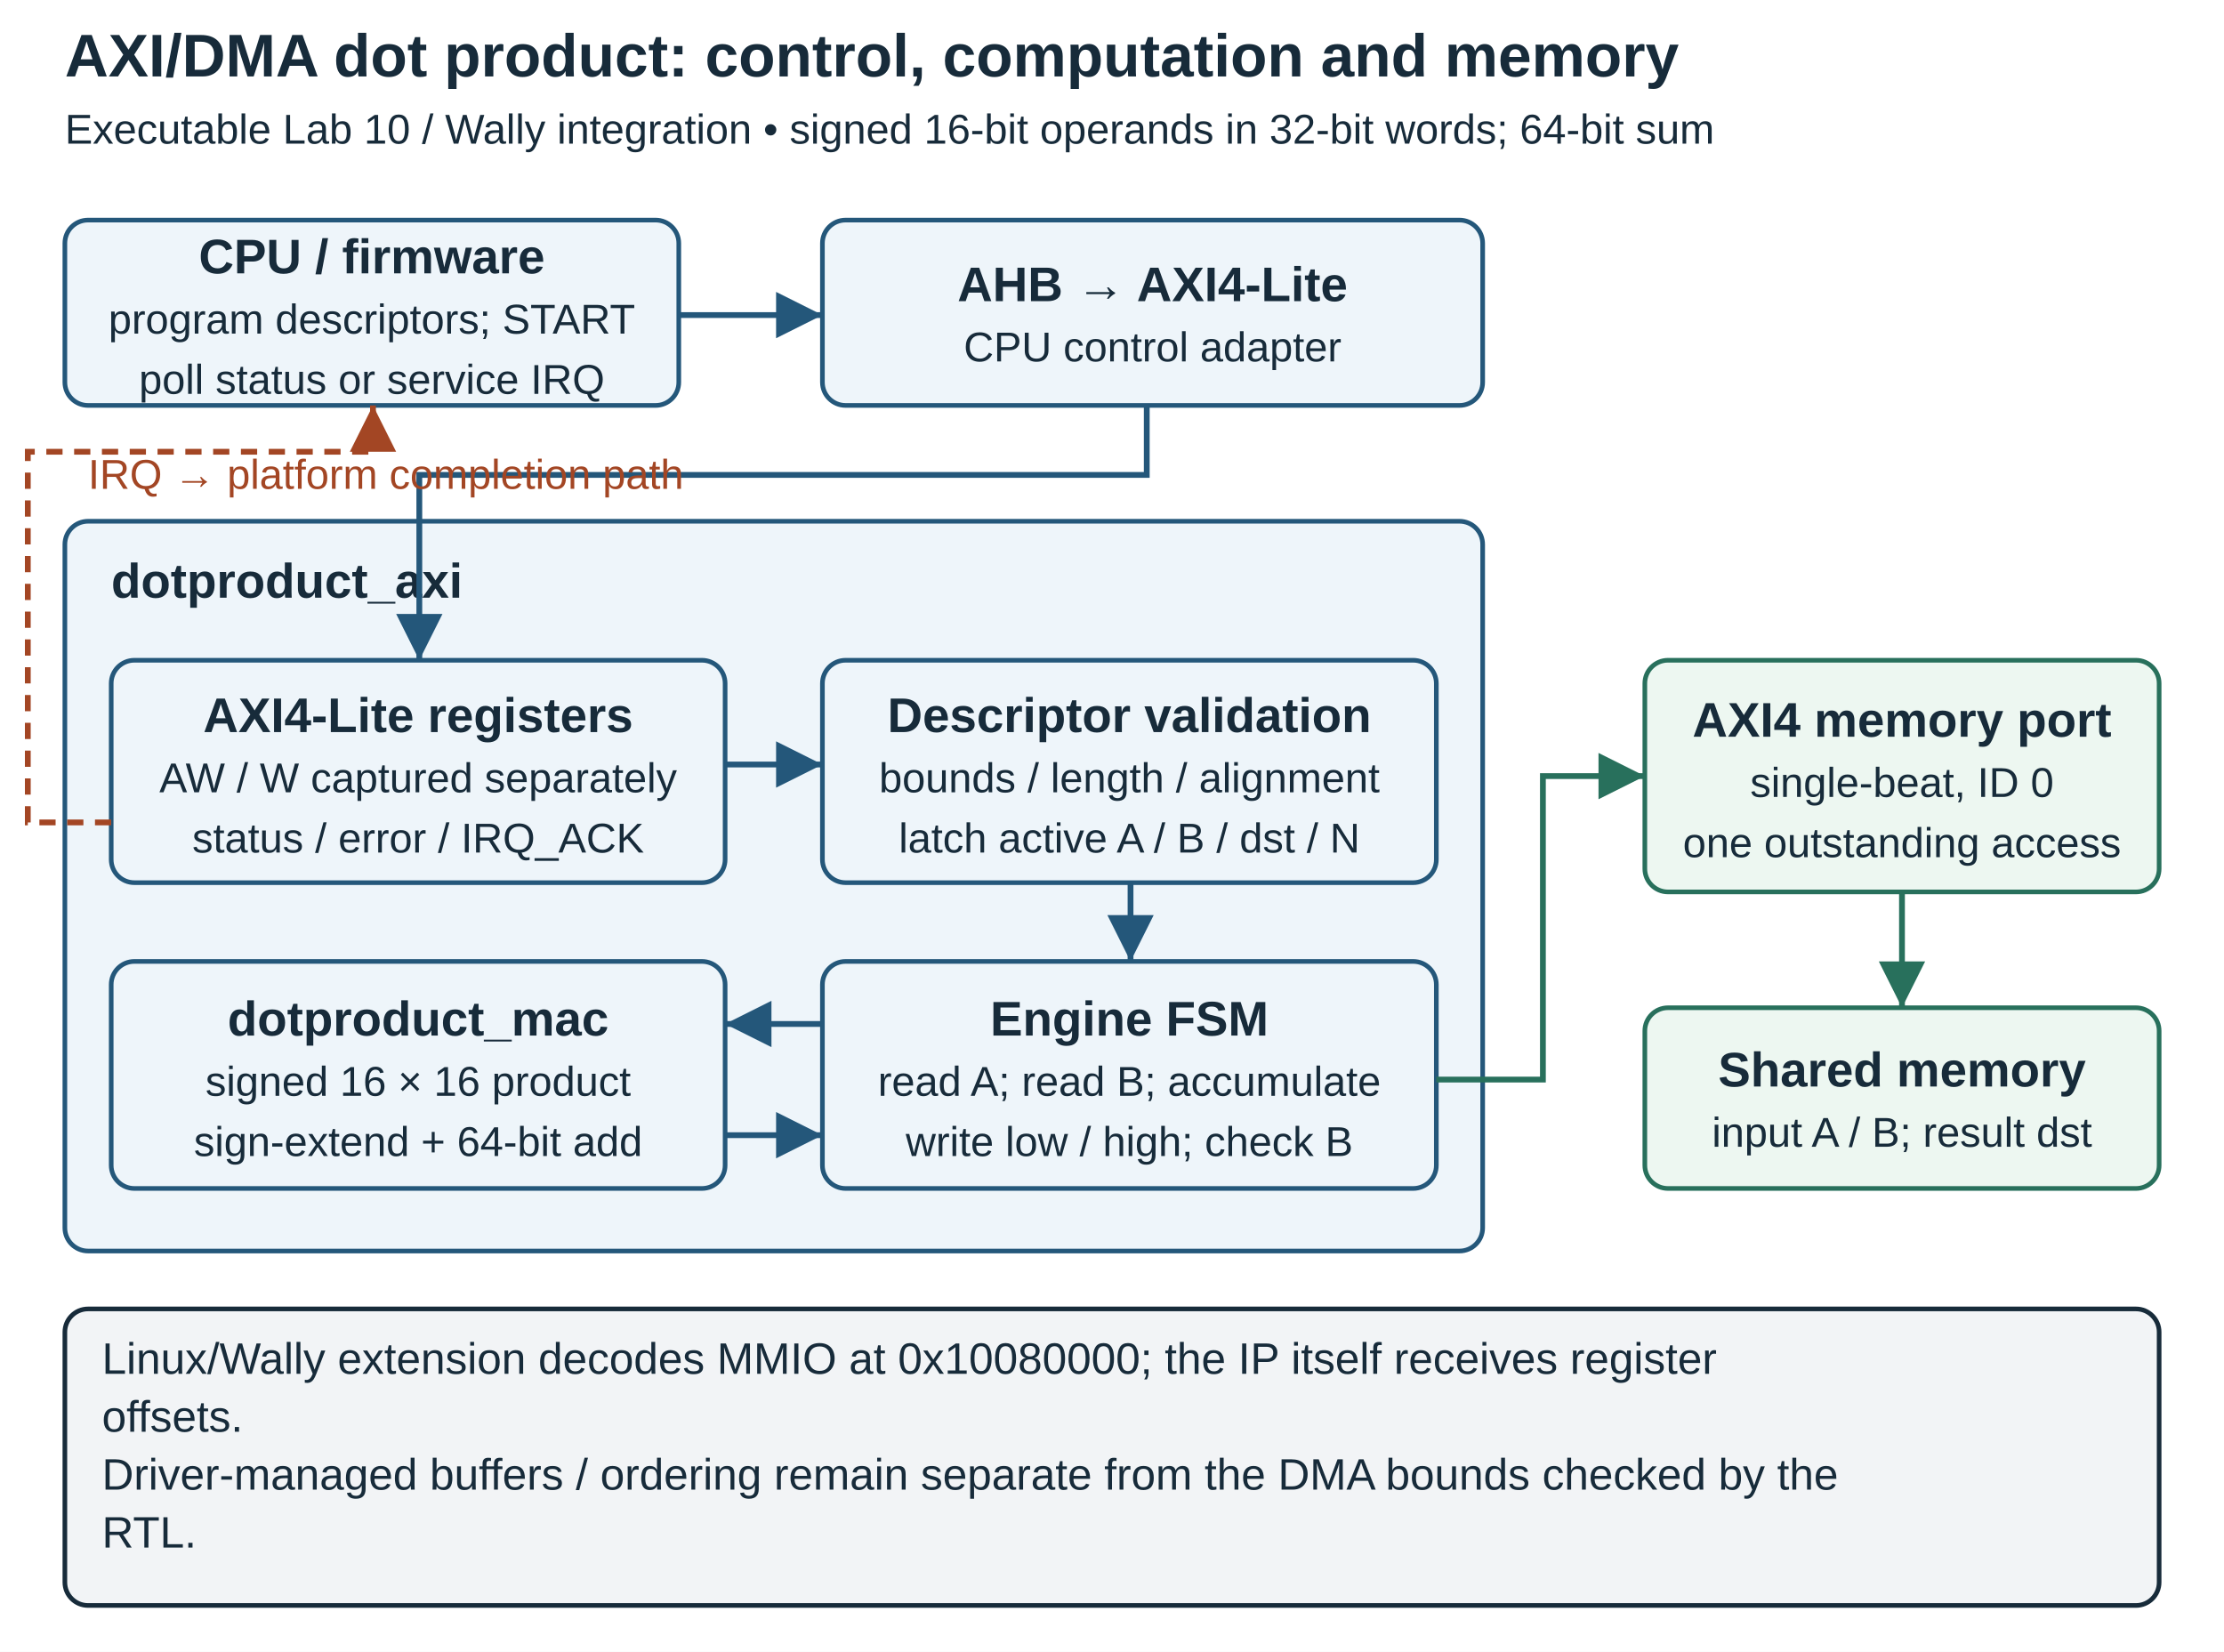
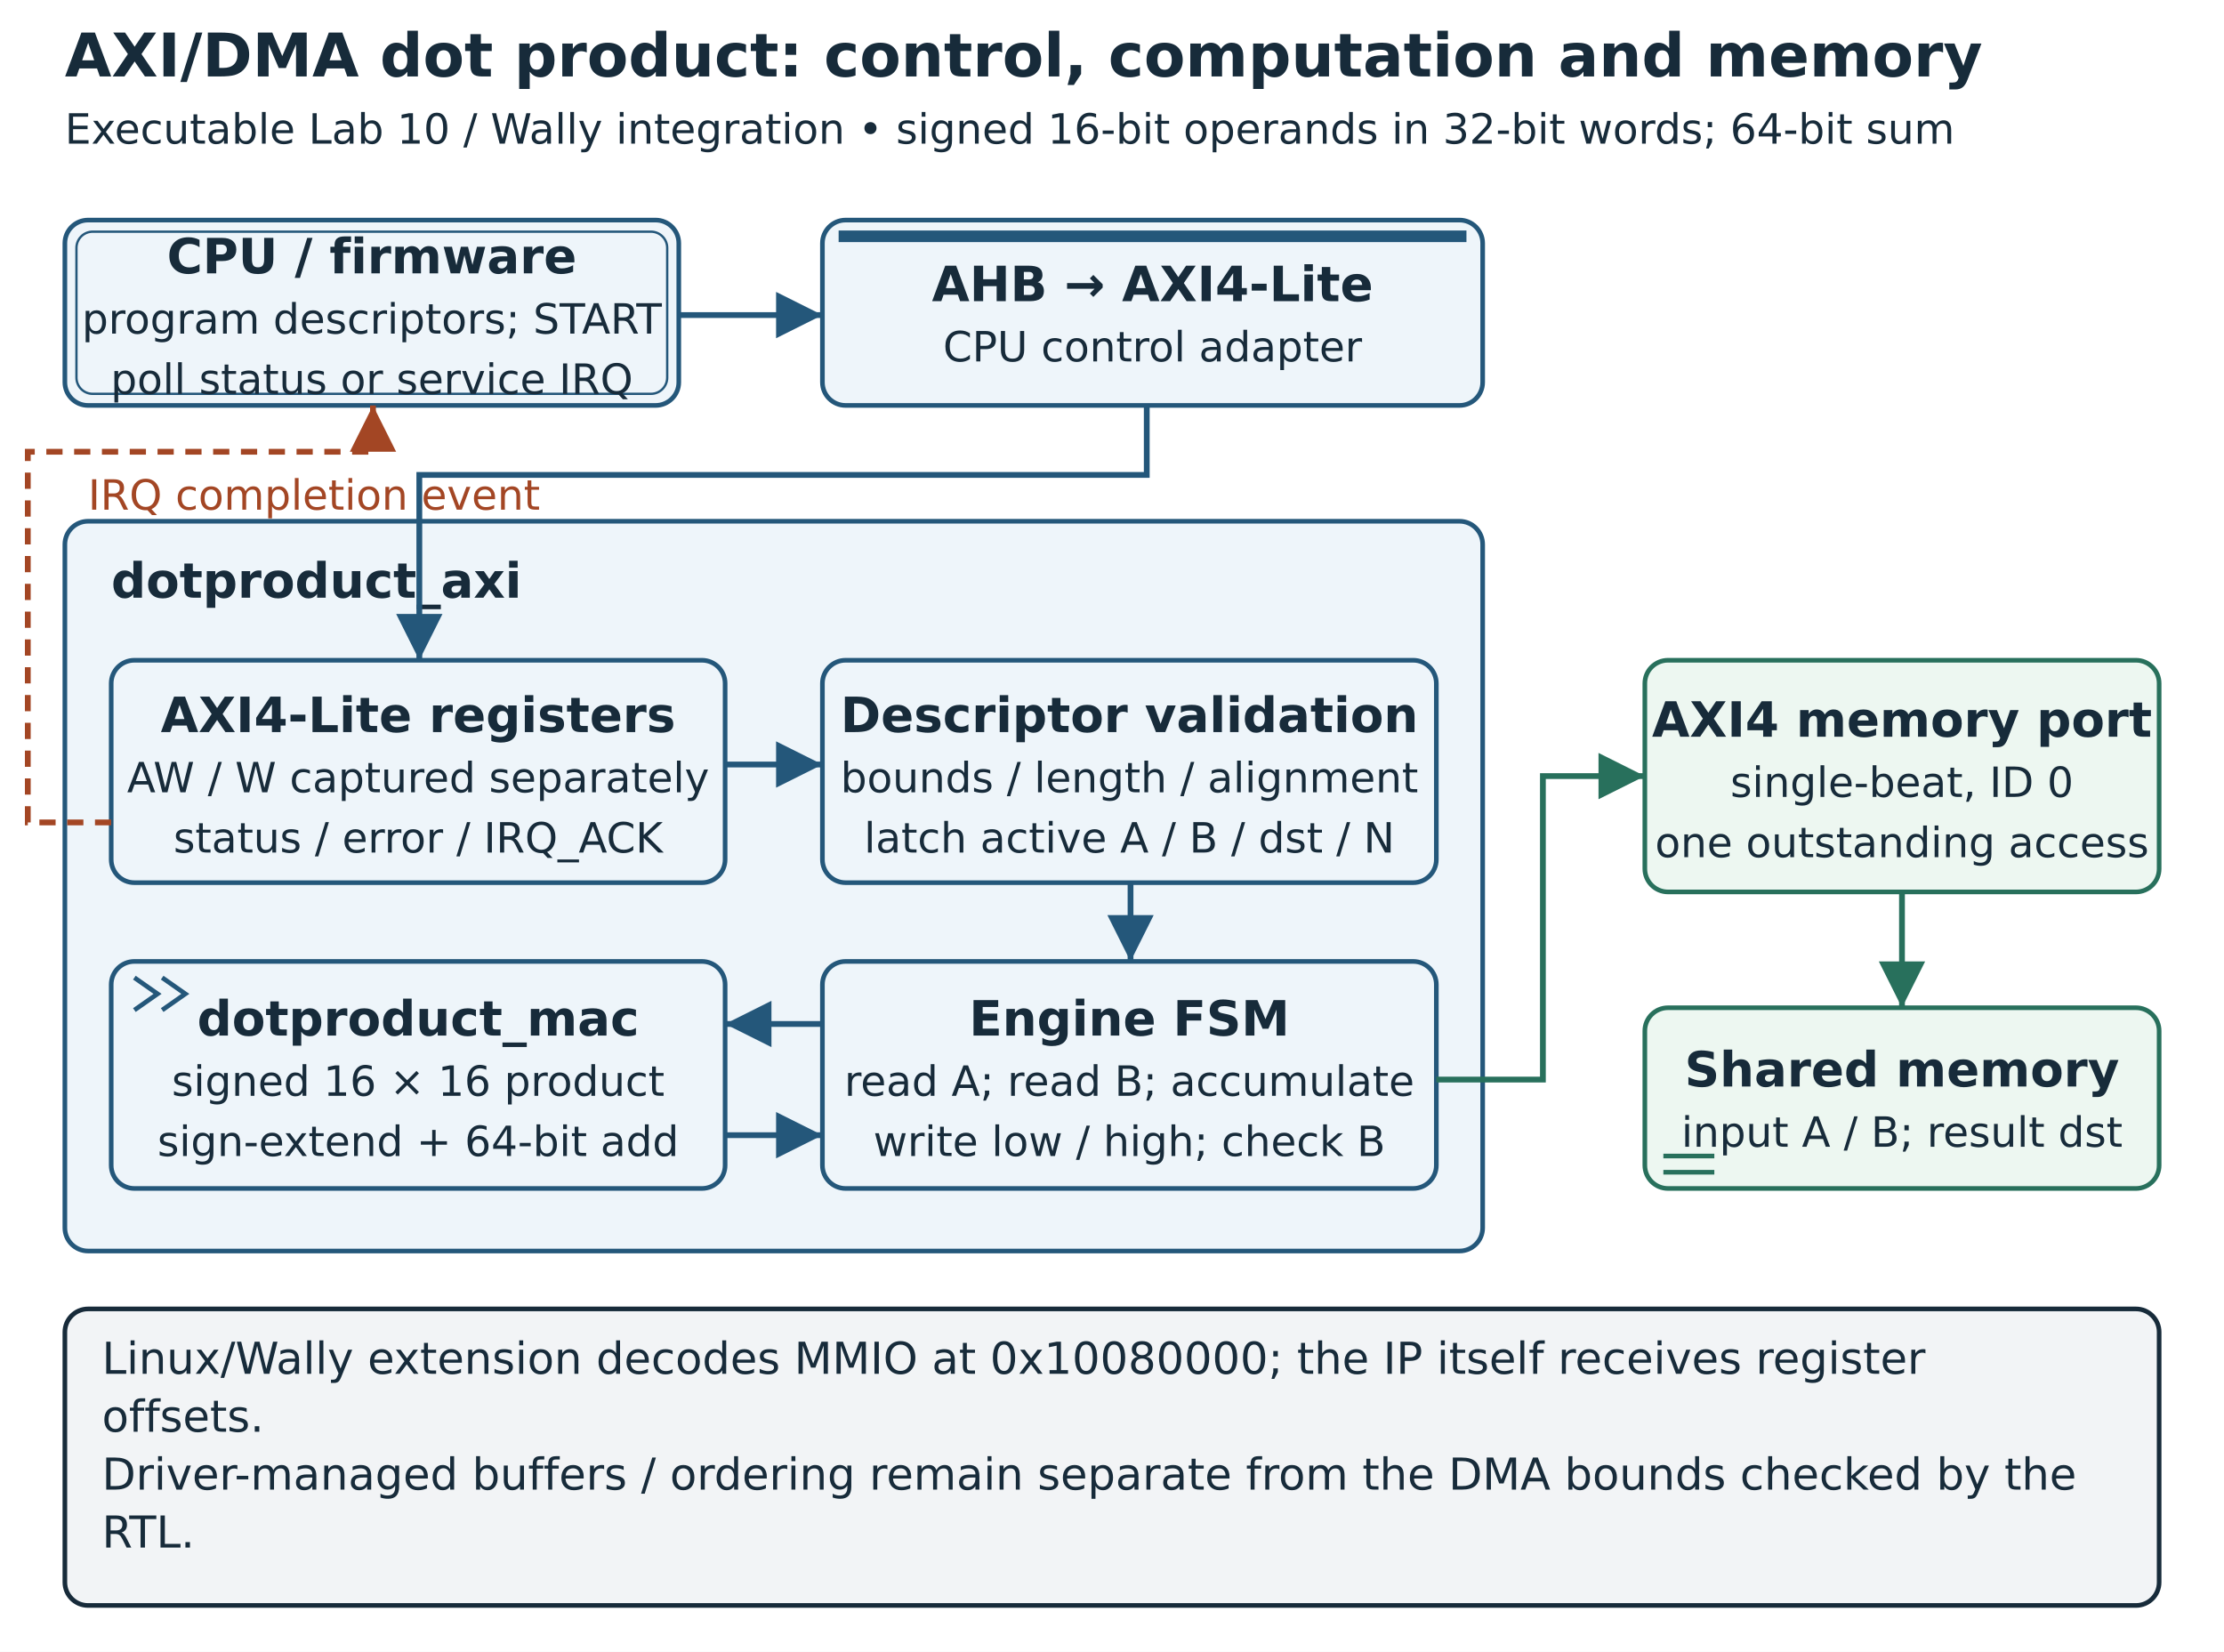
<svg xmlns="http://www.w3.org/2000/svg" width="960" height="713" viewBox="0 0 960 713" role="img" aria-labelledby="title desc">
  <defs>
    <marker id="data" markerWidth="9" markerHeight="9" refX="8" refY="4" orient="auto">
      <path d="M0 0L8 4L0 8Z" fill="#24577a" />
    </marker>
    <marker id="event" markerWidth="9" markerHeight="9" refX="8" refY="4" orient="auto">
      <path d="M0 0L8 4L0 8Z" fill="#a34624" />
    </marker>
    <marker id="memory" markerWidth="9" markerHeight="9" refX="8" refY="4" orient="auto">
      <path d="M0 0L8 4L0 8Z" fill="#28705c" />
    </marker>
  </defs>
  <rect width="960" height="713" fill="white" />
-   <g font-family="Arial, sans-serif" fill="#172b3a">
+   <g font-family="DejaVu Sans, sans-serif" fill="#172b3a">
    <text x="28" y="33" font-size="26" text-anchor="start" fill="#172b3a" font-weight="bold">AXI/DMA dot product: control, computation and memory</text>
    <text x="28" y="62" font-size="18" text-anchor="start" fill="#172b3a" font-weight="normal">Executable Lab 10 / Wally integration • signed 16-bit operands in 32-bit words; 64-bit sum</text>
    <rect x="28" y="95" width="265" height="80" rx="10" fill="#eef5fa" stroke="#24577a" stroke-width="2" stroke-dasharray="none" />
+     <rect x="33" y="100" width="255" height="70" rx="7" fill="none" stroke="#24577a" />
    <text x="160.5" y="118.0" font-size="21" text-anchor="middle" fill="#172b3a" font-weight="bold">CPU / firmware</text>
    <text x="160.5" y="144.0" font-size="18" text-anchor="middle" fill="#172b3a" font-weight="normal">program descriptors; START</text>
    <text x="160.5" y="170.0" font-size="18" text-anchor="middle" fill="#172b3a" font-weight="normal">poll status or service IRQ</text>
    <rect x="355" y="95" width="285" height="80" rx="10" fill="#eef5fa" stroke="#24577a" stroke-width="2" stroke-dasharray="none" />
+     <path d="M362 102H633" stroke="#24577a" stroke-width="5" />
    <text x="497.5" y="130.0" font-size="21" text-anchor="middle" fill="#172b3a" font-weight="bold">AHB → AXI4-Lite</text>
    <text x="497.5" y="156.0" font-size="18" text-anchor="middle" fill="#172b3a" font-weight="normal">CPU control adapter</text>
    <path d="M293 136H355" fill="none" stroke="#24577a" stroke-width="2.5" stroke-dasharray="none" marker-end="url(#data)" />
    <rect x="28" y="225" width="612" height="315" rx="10" fill="#eef5fa" stroke="#24577a" stroke-width="2" stroke-dasharray="none" />
    <text x="48" y="258" font-size="21" text-anchor="start" fill="#172b3a" font-weight="bold">dotproduct_axi</text>
    <rect x="48" y="285" width="265" height="96" rx="10" fill="#eef5fa" stroke="#24577a" stroke-width="2" stroke-dasharray="none" />
    <text x="180.5" y="316.0" font-size="21" text-anchor="middle" fill="#172b3a" font-weight="bold">AXI4-Lite registers</text>
    <text x="180.5" y="342.0" font-size="18" text-anchor="middle" fill="#172b3a" font-weight="normal">AW / W captured separately</text>
    <text x="180.5" y="368.0" font-size="18" text-anchor="middle" fill="#172b3a" font-weight="normal">status / error / IRQ_ACK</text>
    <rect x="355" y="285" width="265" height="96" rx="10" fill="#eef5fa" stroke="#24577a" stroke-width="2" stroke-dasharray="none" />
    <text x="487.5" y="316.0" font-size="21" text-anchor="middle" fill="#172b3a" font-weight="bold">Descriptor validation</text>
    <text x="487.5" y="342.0" font-size="18" text-anchor="middle" fill="#172b3a" font-weight="normal">bounds / length / alignment</text>
    <text x="487.5" y="368.0" font-size="18" text-anchor="middle" fill="#172b3a" font-weight="normal">latch active A / B / dst / N</text>
    <path d="M313 330H355" fill="none" stroke="#24577a" stroke-width="2.5" stroke-dasharray="none" marker-end="url(#data)" />
    <path d="M495 175V205H181V285" fill="none" stroke="#24577a" stroke-width="2.5" stroke-dasharray="none" marker-end="url(#data)" />
    <rect x="48" y="415" width="265" height="98" rx="10" fill="#eef5fa" stroke="#24577a" stroke-width="2" stroke-dasharray="none" />
+     <path d="M58 422l10 7l-10 7M70 422l10 7l-10 7" fill="none" stroke="#24577a" stroke-width="2" />
    <text x="180.5" y="447.0" font-size="21" text-anchor="middle" fill="#172b3a" font-weight="bold">dotproduct_mac</text>
    <text x="180.5" y="473.0" font-size="18" text-anchor="middle" fill="#172b3a" font-weight="normal">signed 16 × 16 product</text>
    <text x="180.5" y="499.0" font-size="18" text-anchor="middle" fill="#172b3a" font-weight="normal">sign-extend + 64-bit add</text>
    <rect x="355" y="415" width="265" height="98" rx="10" fill="#eef5fa" stroke="#24577a" stroke-width="2" stroke-dasharray="none" />
    <text x="487.5" y="447.0" font-size="21" text-anchor="middle" fill="#172b3a" font-weight="bold">Engine FSM</text>
    <text x="487.5" y="473.0" font-size="18" text-anchor="middle" fill="#172b3a" font-weight="normal">read A; read B; accumulate</text>
    <text x="487.5" y="499.0" font-size="18" text-anchor="middle" fill="#172b3a" font-weight="normal">write low / high; check B</text>
    <path d="M488 381V415" fill="none" stroke="#24577a" stroke-width="2.5" stroke-dasharray="none" marker-end="url(#data)" />
    <path d="M355 442H313" fill="none" stroke="#24577a" stroke-width="2.5" stroke-dasharray="none" marker-end="url(#data)" />
    <path d="M313 490H355" fill="none" stroke="#24577a" stroke-width="2.5" stroke-dasharray="none" marker-end="url(#data)" />
    <rect x="710" y="285" width="222" height="100" rx="10" fill="#edf7f1" stroke="#28705c" stroke-width="2" stroke-dasharray="none" />
    <text x="821.0" y="318.0" font-size="21" text-anchor="middle" fill="#172b3a" font-weight="bold">AXI4 memory port</text>
    <text x="821.0" y="344.0" font-size="18" text-anchor="middle" fill="#172b3a" font-weight="normal">single-beat, ID 0</text>
    <text x="821.0" y="370.0" font-size="18" text-anchor="middle" fill="#172b3a" font-weight="normal">one outstanding access</text>
    <rect x="710" y="435" width="222" height="78" rx="10" fill="#edf7f1" stroke="#28705c" stroke-width="2" stroke-dasharray="none" />
+     <path d="M718 506H740" stroke="#28705c" stroke-width="2" />
+     <path d="M718 499H740" stroke="#28705c" stroke-width="2" />
    <text x="821.0" y="469.0" font-size="21" text-anchor="middle" fill="#172b3a" font-weight="bold">Shared memory</text>
    <text x="821.0" y="495.0" font-size="18" text-anchor="middle" fill="#172b3a" font-weight="normal">input A / B; result dst</text>
    <path d="M620 466H666V335H710" fill="none" stroke="#28705c" stroke-width="2.5" stroke-dasharray="none" marker-end="url(#memory)" />
    <path d="M821 385V435" fill="none" stroke="#28705c" stroke-width="2.5" stroke-dasharray="none" marker-end="url(#memory)" />
    <path d="M48 355H12V195H161V175" fill="none" stroke="#a34624" stroke-width="2.5" stroke-dasharray="7 5" marker-end="url(#event)" />
-     <text x="38" y="211" font-size="18" text-anchor="start" fill="#a34624" font-weight="normal">IRQ → platform completion path</text>
+     <text x="38" y="220" font-size="18" text-anchor="start" fill="#a34624" font-weight="normal">IRQ completion event</text>
    <rect x="28" y="565" width="904" height="128" rx="10" fill="#f2f4f6" stroke="#172b3a" stroke-width="2" stroke-dasharray="none" />
    <text x="44" y="593" font-size="19" text-anchor="start" fill="#172b3a" font-weight="normal">Linux/Wally extension decodes MMIO at 0x10080000; the IP itself receives register</text>
    <text x="44" y="618" font-size="19" text-anchor="start" fill="#172b3a" font-weight="normal">offsets.</text>
    <text x="44" y="643" font-size="19" text-anchor="start" fill="#172b3a" font-weight="normal">Driver-managed buffers / ordering remain separate from the DMA bounds checked by the</text>
    <text x="44" y="668" font-size="19" text-anchor="start" fill="#172b3a" font-weight="normal">RTL.</text>
  </g>
</svg>
